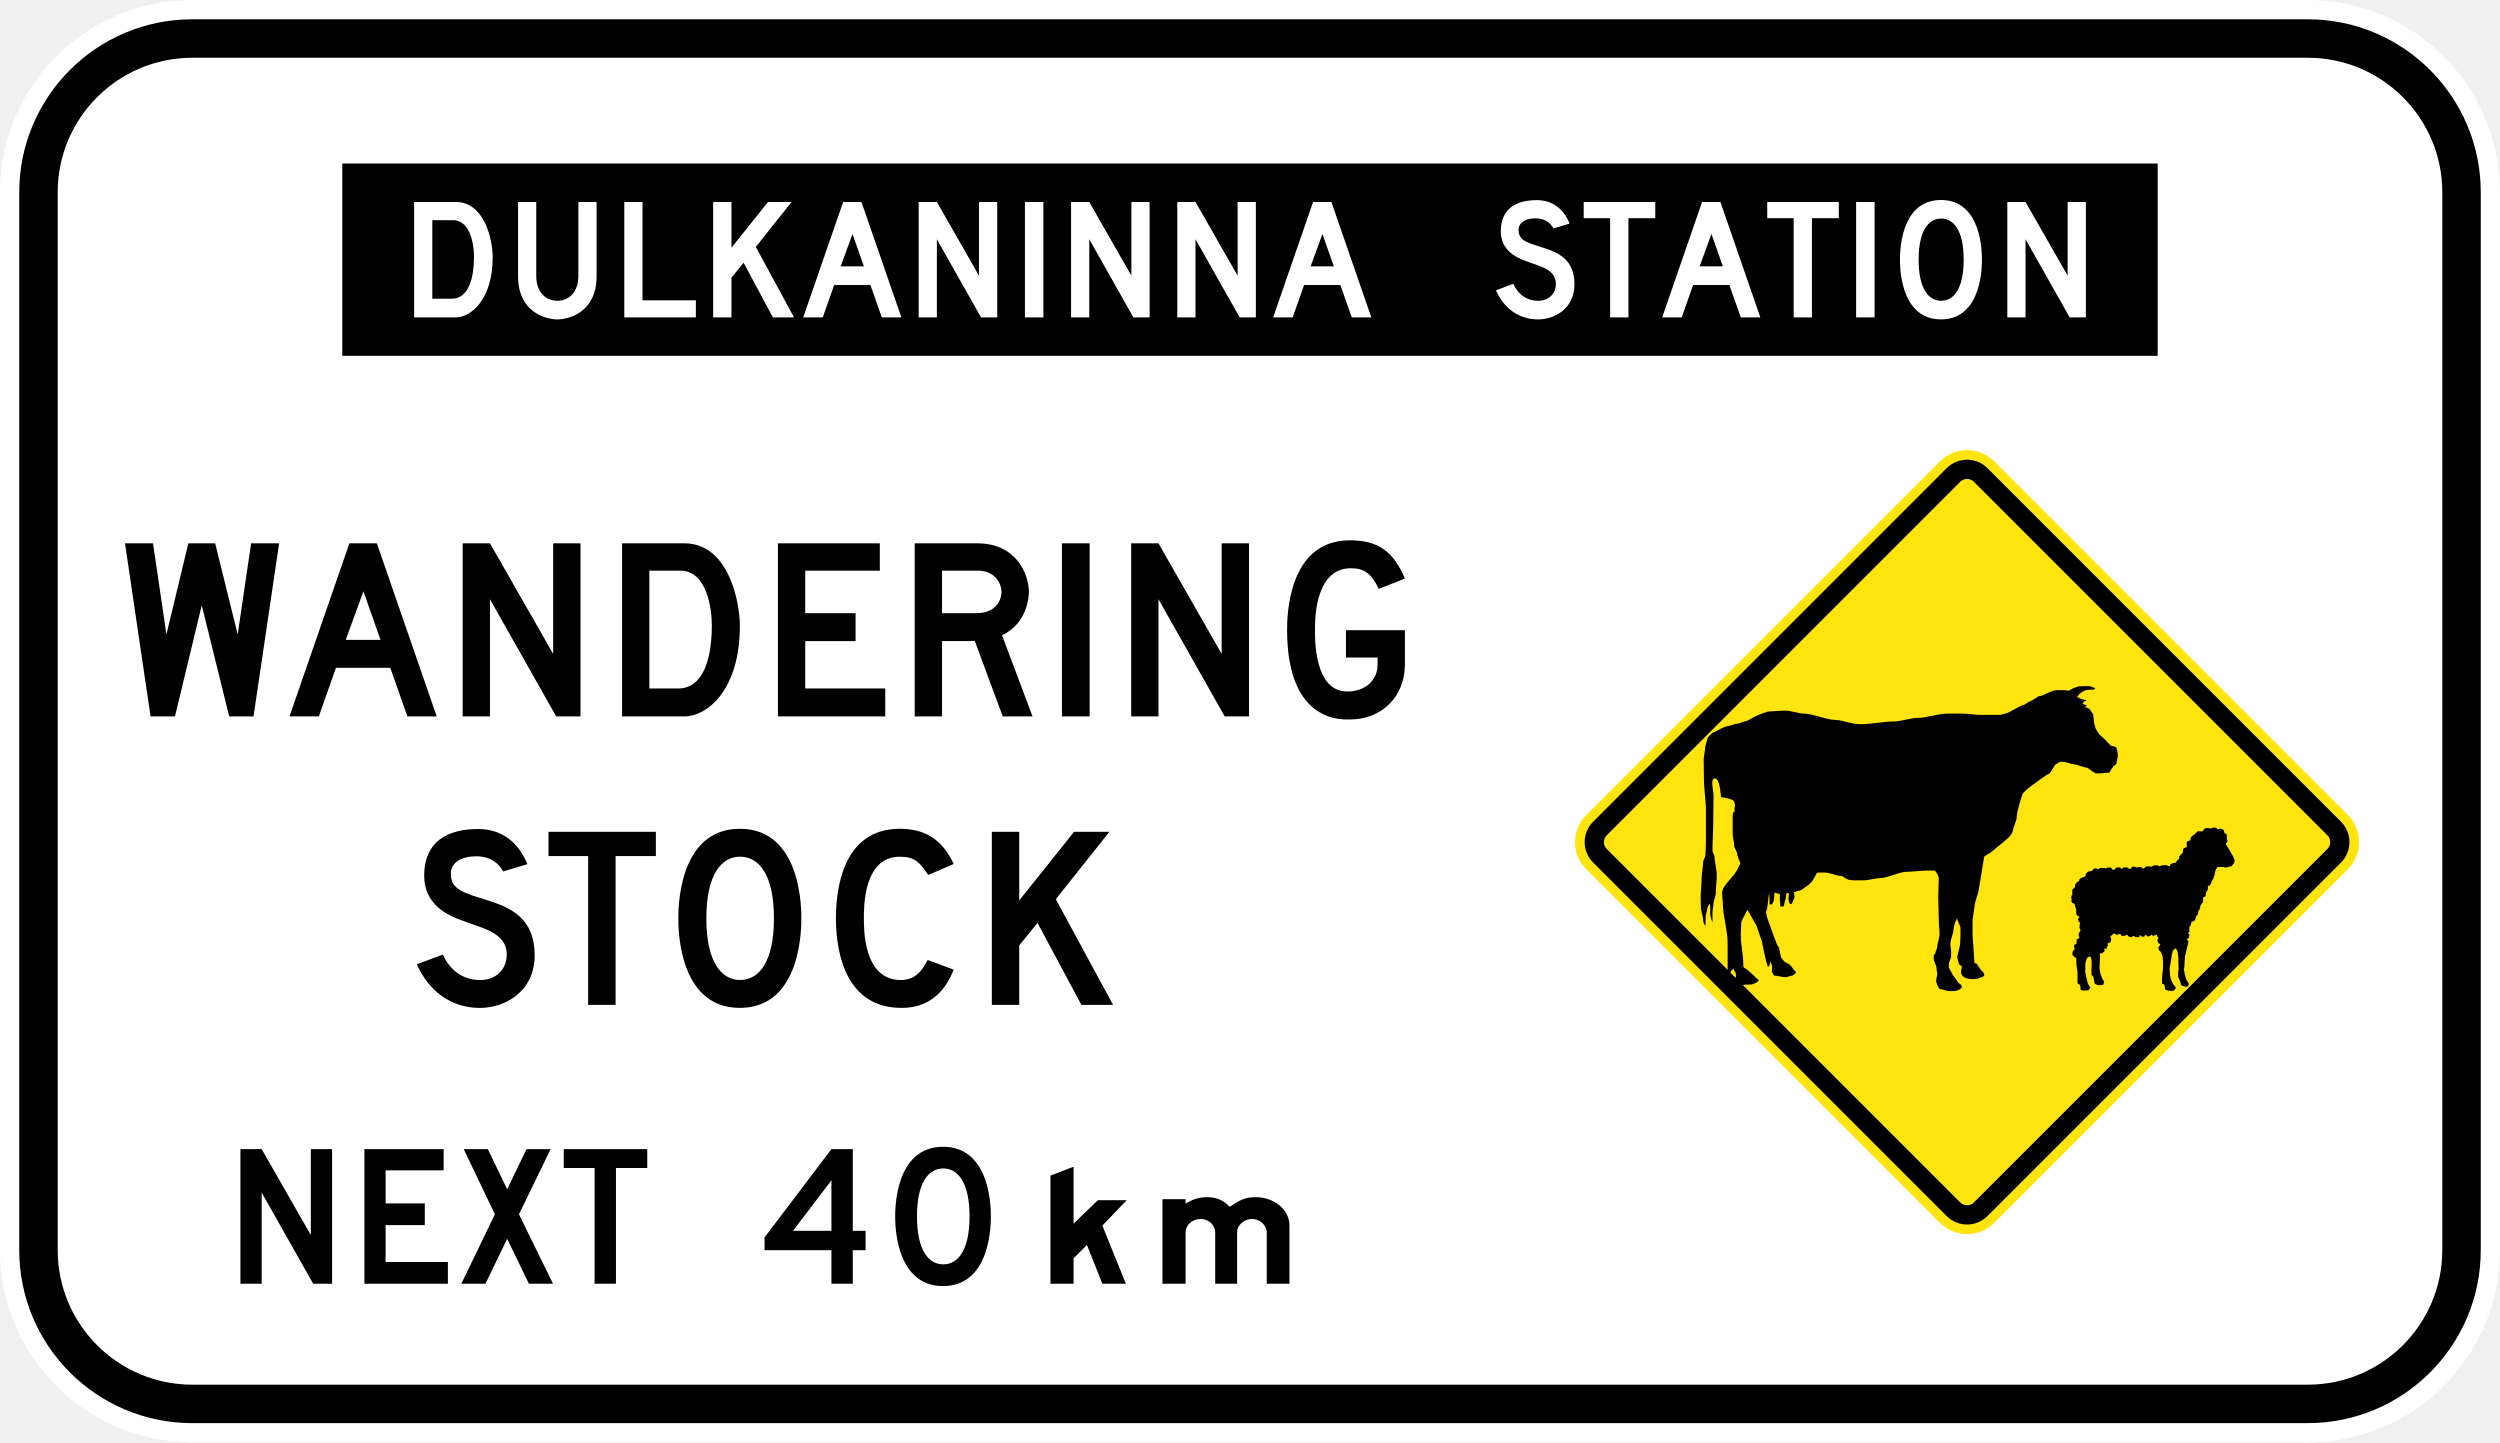
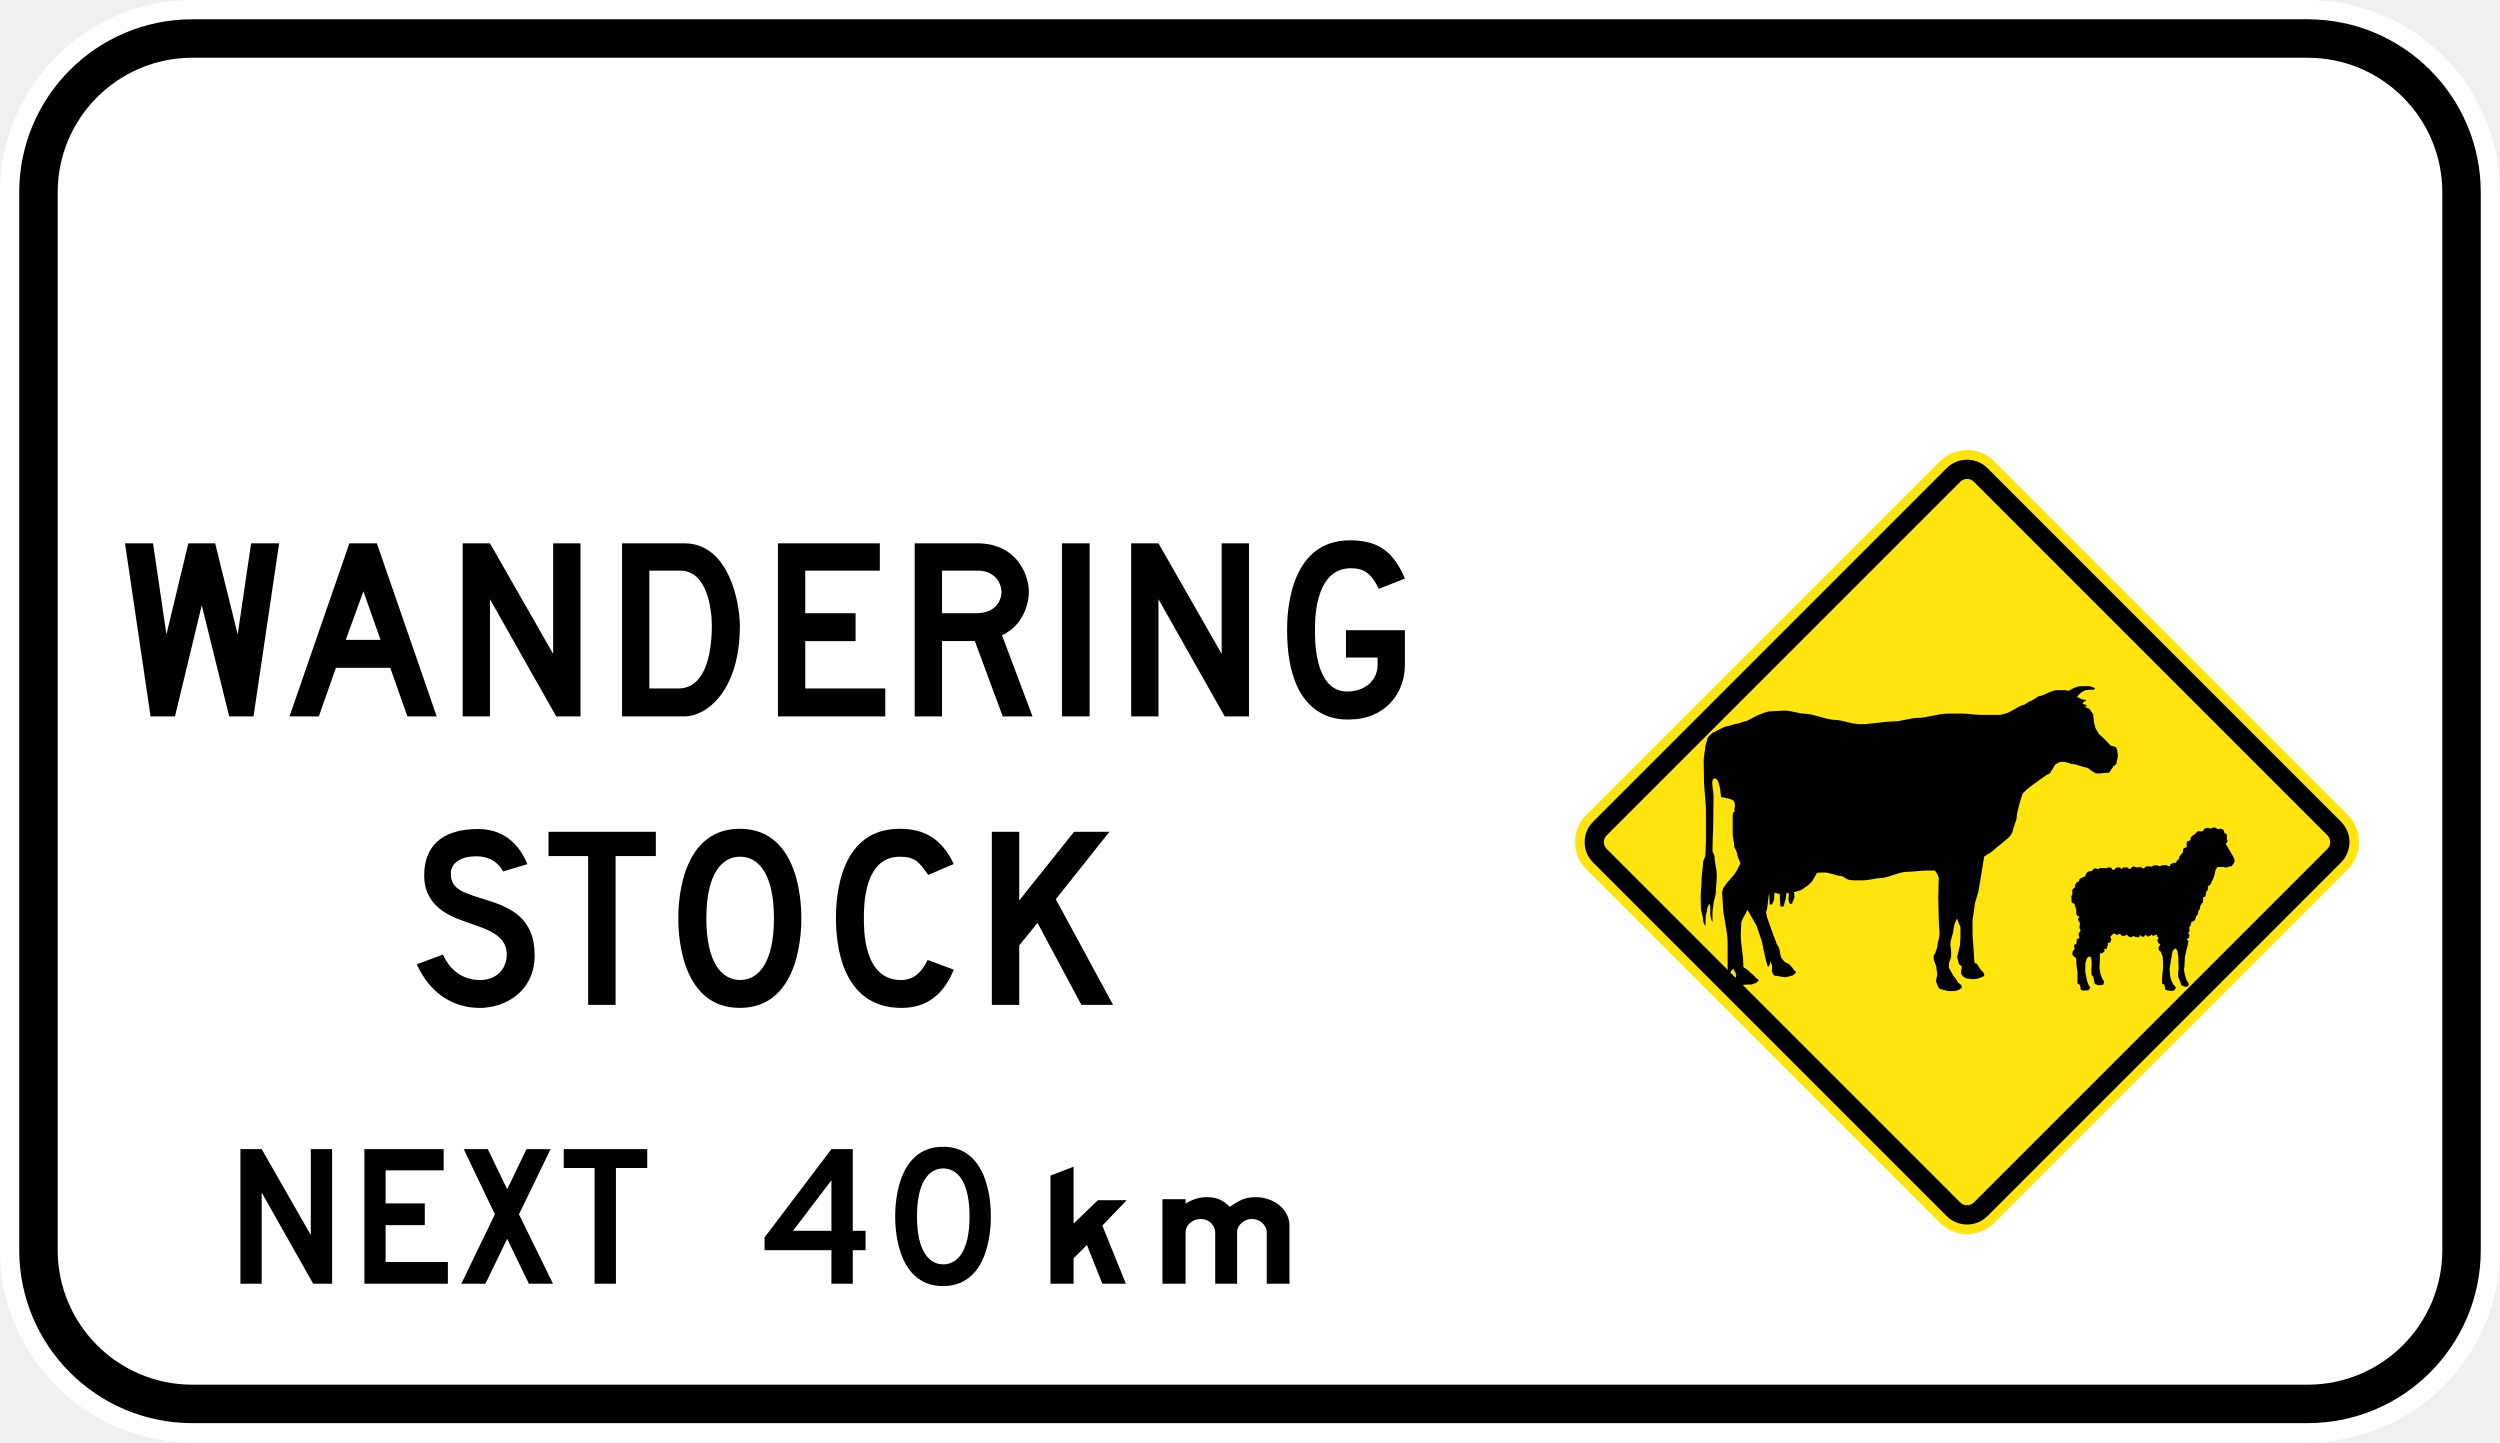
<svg xmlns="http://www.w3.org/2000/svg" version="1.1" width="91.72mm" height="52.92mm" viewBox="0 0 260 150">
  <g transform="scale(0.1)">
    <g id="panel">
      <path id="edge" fill="#fff" d="M200 0h2200a200 200 0 0 1 200 200v1100a200 200 0 0 1 -200 200h-2200a200 200 0 0 1 -200 -200v-1100a200 200 0 0 1 200 -200Z" />
      <path id="border" fill="#000" d="M200 20h2200a180 180 0 0 1 180 180v1100a180 180 0 0 1 -180 180h-2200a180 180 0 0 1 -180 -180v-1100a180 180 0 0 1 180 -180Z" />
      <path id="ground" fill="#fff" d="M200 60h2200a140 140 0 0 1 140 140v1100a140 140 0 0 1 -140 140h-2200a140 140 0 0 1 -140 -140v-1100a140 140 0 0 1 140 -140Z" />
    </g>
    <g id="legend">
-       <rect fill="#000" x="356" y="170" width="1888" height="200" />
-       <path fill="#fff" d="M474.06 330C489.24 330 512.38 312.31 512.38 267.3C512.38 249.88 504.27 210 473.98 210H430.69V330ZM492.96 266.88C492.96 289.47 487.23 310.62 469.77 310.62H449.62V228.94H471.1C489.9 228.94 492.96 256.14 492.96 266.88Z M579.63 332.1C591.36 332.1 620.47 325 620.47 287.06V210H601.51V287.06C601.51 302.64 592.66 312.74 579.61 312.74C566.56 312.74 557.71 302.64 557.71 287.06V210H538.78V287.06C538.78 325.81 568.95 332.1 579.63 332.1Z M649.27 330H723.7V312.31H668.2V210H649.27Z M803.8 330H825.76L786.06 256.74L823.23 210H798.73L760.71 257.58V210H741.7V330H760.71V288.75L773.38 273.17Z M917.1 330H937.42L895.93 210H876.87L835.36 330H855.68L867.55 296.31H905.23ZM886.6 243.27 898.47 276.94H874.33Z M1020.26 330H1037.11V210H1018.15V286.63L974.35 210H955.42V330H974.35V248.75Z M1065.91 330H1085.11V210H1065.91Z M1178.75 330H1195.6V210H1176.64V286.63L1132.84 210H1113.91V330H1132.84V248.75Z M1289.24 330H1306.09V210H1287.13V286.63L1243.33 210H1224.4V330H1243.33V248.75Z M1405.83 330H1426.15L1384.66 210H1365.6L1324.09 330H1344.41L1356.28 296.31H1393.96ZM1375.33 243.27 1387.19 276.94H1363.06Z  M1599.55 332.12C1616.44 332.12 1637.44 321.23 1637.44 295.55C1637.44 269.87 1620.71 262.5 1604.71 257.48C1589.01 252.54 1579.3 250.32 1579.3 239.12C1579.3 231.19 1586.77 227 1596.87 227C1606.96 227 1612.78 232.08 1615.56 237.51L1632.38 232.47C1626.49 217.75 1615.12 208.08 1598.29 208.08C1576.83 208.08 1560.84 216.88 1560.84 240.45C1560.84 260.22 1576.83 267.38 1583.98 270.31C1599.55 276.63 1618.08 279.09 1618.08 295.12C1618.08 305.22 1610.92 312.78 1599.55 312.78C1588.18 312.78 1578.89 306.48 1573.86 295.12L1555.75 301.85C1563.76 319.94 1578.92 332.12 1599.55 332.12Z M1693.56 226.84H1721.47V210H1647.04V226.84H1674.52V330H1693.56Z M1810.4 330H1830.73L1789.24 210H1770.17L1728.67 330H1748.99L1760.86 296.31H1798.54ZM1779.91 243.27 1791.77 276.94H1767.64Z M1884.44 226.84H1912.36V210H1837.93V226.84H1865.41V330H1884.44Z M1930.36 330H1949.56V210H1930.36Z M2018.59 207.92C1975.05 207.92 1975.96 265.69 1975.96 270C1975.96 274.31 1975.05 332.1 2018.59 332.1C2062.14 332.1 2061.22 274.31 2061.22 270C2061.22 265.69 2062.14 207.92 2018.59 207.92ZM1995.37 270C1995.37 239.49 2005.87 227.25 2018.8 227.25C2031.73 227.25 2042.23 239.5 2042.23 270C2042.23 300.5 2031.73 312.75 2018.8 312.75C2005.87 312.75 1995.37 300.5 1995.37 270Z M2152.47 330H2169.31V210H2150.35V286.63L2106.55 210H2087.62V330H2106.55V248.75Z" />
      <path fill="#000" d="M263.67 745 290.29 565H261.15L247.2 659.75L223.78 565H195.88L173.09 659.75L159.14 565H130L156.59 745H181.95L209.83 629.42L238.36 745Z M423.69 745H454.18L391.94 565H363.35L301.09 745H331.58L349.38 694.47H405.89ZM377.95 614.9 395.75 665.42H359.55Z M578.45 745H603.71V565H575.27V679.95L509.57 565H481.18V745H509.57V623.12Z M711.96 745C734.73 745 769.45 718.47 769.45 650.95C769.45 624.83 757.28 565 711.85 565H646.92V745ZM740.31 650.32C740.31 684.21 731.72 715.93 705.53 715.93H675.31V593.42H707.53C735.72 593.42 740.31 634.21 740.31 650.32Z M809.05 745H920.69V715.95H837.44V666.68H889.8V637.63H837.44V593.42H915.02V565H809.05Z M1013.82 666.65 1042.87 745H1073.83L1042.11 660.62C1067.57 648.57 1070.05 622.24 1070.05 615.56C1070.05 598.01 1057.67 565 1016.41 565H951.29V745H979.69V666.65ZM979.69 637.63V593.42H1016.81C1035.71 593.42 1041.59 607.68 1041.59 615.53C1041.59 621.34 1038.03 637.63 1015.44 637.63Z M1104.43 745H1133.23V565H1104.43Z M1273.7 745H1298.96V565H1270.52V679.95L1204.82 565H1176.43V745H1204.82V623.12Z M1338.57 655C1338.57 753.53 1397.7 748.15 1404.22 748.15C1437.09 748.15 1461.08 724.14 1461.08 691.32V655.32H1399.83V683.75H1432.68V691.32C1432.68 707.74 1419.41 719.1 1401.09 719.1C1366.08 719.1 1367.61 662.09 1367.61 655.32C1367.61 651.11 1365.34 590.9 1404.89 590.9C1418.8 590.9 1426.36 596.57 1433.94 612.36L1461.1 601.65C1448.9 572.81 1432.66 561.87 1403.82 561.87C1339.33 561.87 1338.57 641.21 1338.57 655Z" />
      <path fill="#000" d="M499.2 1048.17C524.54 1048.17 556.04 1031.84 556.04 993.32C556.04 954.8 530.95 943.75 506.94 936.21C483.38 928.81 468.83 925.48 468.83 908.67C468.83 896.79 480.03 890.49 495.17 890.49C510.32 890.49 519.05 898.12 523.21 906.26L548.45 898.71C539.61 876.63 522.56 862.12 497.31 862.12C465.11 862.12 441.13 875.33 441.13 910.67C441.13 940.33 465.11 951.06 475.85 955.47C499.2 964.95 526.99 968.63 526.99 992.69C526.99 1007.83 516.26 1019.17 499.2 1019.17C482.15 1019.17 468.22 1009.72 460.66 992.69L433.5 1002.77C445.52 1029.9 468.26 1048.17 499.2 1048.17Z M640.21 890.27H682.08V865H570.44V890.27H611.66V1045H640.21Z M769.43 861.87C704.11 861.87 705.48 948.54 705.48 955C705.48 961.46 704.11 1048.15 769.43 1048.15C834.74 1048.15 833.37 961.46 833.37 955C833.37 948.54 834.74 861.87 769.43 861.87ZM734.6 955C734.6 909.24 750.35 890.88 769.74 890.88C789.14 890.88 804.89 909.26 804.89 955C804.89 1000.74 789.14 1019.12 769.74 1019.12C750.35 1019.12 734.6 1000.74 734.6 955Z M937.57 1048.15C964.77 1048.15 981.78 1033.43 991.91 1008.39L964.75 998.29C958.61 1010.85 950.71 1019.15 936.96 1019.15C897.74 1019.15 898.44 965.87 898.44 954.71C898.44 943.41 898.04 890.92 935.7 890.92C951.59 890.92 956.18 896.63 965.38 909.87L991.91 898.5C979.55 872.49 961.78 861.87 935.68 861.87C874.46 861.87 869.37 929.37 869.37 954.68C869.37 976.6 872.79 1048.15 937.57 1048.15Z M1124.66 1045H1157.6L1098.04 935.11L1153.79 865H1117.05L1060.01 936.37V865H1031.51V1045H1060.01V983.12L1079.03 959.75Z" />
      <path fill="#000" d="M325.72 1335H345.37V1195H323.25V1284.41L272.15 1195H250.06V1335H272.15V1240.2Z M378.97 1335H465.8V1312.41H401.05V1274.08H441.78V1251.49H401.05V1217.1H461.39V1195H378.97Z M550.05 1335H575.11L539.74 1262.8L572.66 1195H547.6L527.46 1236.76L507.31 1195H482.25L514.68 1262.8L479.8 1335H504.86L527.46 1288.33Z M640.58 1214.65H673.14V1195H586.31V1214.65H618.37V1335H640.58Z M886.9 1300.12H900.21V1279.98H886.9V1195H864.69L795.14 1286.88V1300.12H864.69V1335H886.9ZM864.69 1227.41V1279.98H824.74Z M980.75 1192.57C929.95 1192.57 931.01 1259.98 931.01 1265C931.01 1270.02 929.95 1337.45 980.75 1337.45C1031.55 1337.45 1030.48 1270.02 1030.48 1265C1030.48 1259.98 1031.55 1192.57 980.75 1192.57ZM953.66 1265C953.66 1229.4 965.91 1215.12 980.99 1215.12C996.08 1215.12 1008.33 1229.42 1008.33 1265C1008.33 1300.58 996.08 1314.88 980.99 1314.88C965.91 1314.88 953.66 1300.58 953.66 1265Z M1146.46 1274.58 1171.75 1248.15H1141.81L1116.52 1272.48V1213.32L1092.49 1222.55V1335H1116.52V1308.57L1130.42 1294.72L1146.46 1335H1170.91Z M1317.41 1335H1341.04V1274.37C1341.04 1257.56 1324.58 1245 1306.01 1245C1295.87 1245 1290.4 1247.09 1279 1255.07C1272.67 1248.33 1265.06 1245 1255.78 1245C1247.39 1245 1241.45 1246.66 1233.01 1251.7V1247.09H1208.95V1335H1233.01V1281.51C1233.01 1273.98 1240.16 1267.66 1248.62 1267.66C1257.08 1267.66 1263.82 1273.96 1263.82 1281.91V1335H1286.6V1281.09C1286.6 1274.37 1293.8 1267.66 1301.78 1267.66C1310.23 1267.66 1317.41 1273.85 1317.41 1281.91Z" />
      <path fill="#ffe40d" d="M2017.46 479.75A40 40 0 0 1 2074.02 479.75L2441.72 847.46A40 40 0 0 1 2441.72 904.02L2074.02 1271.72A40 40 0 0 1 2017.46 1271.72L1649.75 904.02A40 40 0 0 1 1649.75 847.46L2017.46 479.75Z" />
      <path fill="#000" d="M2024.53 486.82A30 30 0 0 1 2066.95 486.82L2434.65 854.53A30 30 0 0 1 2434.65 896.95L2066.95 1264.65A30 30 0 0 1 2024.53 1264.65L1656.82 896.95A30 30 0 0 1 1656.82 854.53L2024.53 486.82Z" />
      <path fill="#ffe40d" d="M2038.67 500.97A10 10 0 0 1 2052.81 500.97L2420.5 868.67A10 10 0 0 1 2420.5 882.81L2052.81 1250.5A10 10 0 0 1 2038.67 1250.5L1670.97 882.81A10 10 0 0 1 1670.97 868.67L2038.67 500.97Z" />
      <g transform="translate(1768.67 713.5) scale(0.99)">
        <path fill="#000" d="M269.223 244.05L272.932 253.322L272.932 263.397L272.406 272.399L269.486 284.591L271.34 292.009L274.523 294.659L273.465 299.959C273.465 302.084 274.523 304.201 276.115 305.26C277.699 306.581 279.824 307.384 281.941 307.384C284.591 307.91 286.716 307.91 288.833 307.647C290.95 307.647 293.075 306.581 294.929 305.792C295.725 305.792 297.316 304.997 297.842 303.938C298.105 302.872 297.842 302.084 297.316 301.288C296.513 299.959 295.455 299.434 294.659 298.368C293.075 296.783 291.746 293.6 289.891 291.483C289.358 291.483 288.3 290.424 287.774 291.483L287.241 285.65L286.716 276.115L285.657 261.805L285.657 245.641L288.3 227.623L291.746 215.964L294.396 200.326L297.842 179.124C299.959 177.54 302.346 175.948 302.609 175.948C304.201 175.948 312.684 167.735 313.21 167.735C313.473 167.735 322.482 160.318 324.869 157.667C324.869 157.667 327.782 153.426 327.782 152.893C327.782 149.454 332.024 140.97 332.024 138.057C332.024 131.428 337.324 115.797 337.857 114.206C338.916 109.701 355.606 99.101 363.03 93.537L366.739 91.683C368.061 89.829 372.032 83.207 372.302 82.674C372.302 82.674 376.544 79.491 378.924 79.491C385.816 79.491 387.933 81.878 390.583 81.878C394.825 81.878 402.243 85.587 405.689 85.587C406.747 85.587 411.785 90.354 413.902 90.887L414.961 91.683C415.494 91.683 416.29 91.683 416.552 91.683C417.085 91.683 418.144 91.683 418.677 91.683C422.115 91.683 426.094 90.887 429.27 90.887C429.27 90.887 431.132 88.237 431.132 87.974C431.132 87.441 432.453 85.85 432.986 85.587C432.986 85.587 432.986 84.265 433.249 84.265L434.841 83.47L436.958 81.352C436.958 81.352 436.958 79.761 436.958 79.491C436.958 78.965 437.754 77.374 437.754 76.578C437.754 75.782 438.279 74.198 438.279 72.869C438.279 71.277 437.754 69.686 437.754 68.627C437.754 67.306 436.958 64.918 436.425 64.393C435.366 63.334 431.658 62.801 431.658 62.801C430.336 62.801 425.036 55.909 423.97 55.384L418.144 50.083C418.144 49.025 414.172 44.783 414.172 41.6C414.172 41.6 413.106 38.424 413.106 37.095C413.106 34.708 412.318 31.795 412.318 29.415C412.318 29.152 410.193 27.028 410.193 26.495C410.193 26.495 408.872 24.64 408.872 24.377C408.872 24.114 407.28 23.319 407.28 23.319C406.485 23.319 405.163 22.523 404.097 21.99C404.097 21.99 402.243 22.253 402.776 21.99C403.039 21.464 405.163 21.464 405.689 20.931C405.959 20.669 404.893 19.873 404.893 19.873C404.36 19.61 401.184 18.814 401.184 18.018L402.776 16.164C403.039 15.901 404.893 15.901 404.893 14.835C404.893 14.31 402.776 14.31 402.776 14.31C400.659 14.31 397.475 12.192 395.358 11.397L398.001 8.213L401.184 5.826L404.63 4.242L409.398 3.709L412.844 3.709L414.172 2.913L414.172 2.117L412.581 1.321L408.602 0L402.776 0L396.942 0.263L391.642 2.117L386.875 4.768C385.283 5.038 383.962 4.242 383.166 4.242C380.253 4.242 376.011 4.242 373.894 4.242C368.061 4.242 360.11 10.601 355.08 10.601C354.547 10.601 347.925 15.631 346.596 15.631C345.801 15.631 339.975 19.61 339.975 19.61C335.2 19.873 324.336 28.619 319.569 28.882C319.569 28.882 315.597 30.211 314.006 30.211C307.114 30.211 300.229 30.211 294.133 30.211C288.3 30.211 281.415 28.882 275.049 28.882C270.544 28.882 263.923 28.882 259.418 28.882C249.35 28.882 237.158 33.386 227.886 33.386C220.994 33.386 209.868 37.095 202.976 37.095C192.375 37.095 179.394 40.008 167.472 40.008C158.989 40.008 148.125 35.511 141.766 35.511C131.961 35.511 118.448 28.882 108.117 28.882C103.605 28.882 94.866 25.706 87.974 25.706C84.265 25.706 77.111 26.495 73.665 26.495C69.16 26.495 63.064 29.415 59.092 31.006C55.114 32.591 49.287 37.095 45.841 37.095C45.316 37.095 40.016 39.483 38.424 39.483C35.774 39.483 29.415 42.133 28.356 42.133C24.114 42.133 14.31 49.025 12.455 49.025C12.455 49.025 7.155 53.792 7.155 54.851C7.155 56.705 4.768 62.005 4.768 64.656C4.768 68.102 3.183 73.402 3.183 77.374C3.183 83.47 3.446 91.15 3.446 96.983C3.446 108.11 5.563 120.039 5.563 131.166C5.563 140.97 5.563 152.367 5.563 162.435C5.563 167.735 5.038 172.765 5.038 177.54C5.038 179.124 2.65 183.366 2.65 184.425C2.65 189.462 1.059 196.88 1.059 201.654C1.059 208.013 0 215.694 0 221.79C0 225.499 0.263 229.208 0.263 232.391C0.263 236.632 2.65 241.933 2.65 246.167C2.65 247.226 3.446 250.146 5.038 252C5.038 247.226 5.3 244.846 5.3 241.933C5.3 239.808 6.622 237.158 6.622 235.567C6.622 233.449 7.951 230.266 9.542 228.682C10.331 230.799 10.068 235.567 10.068 237.691C10.068 240.341 10.331 243.517 12.455 248.292C12.455 244.583 12.455 240.867 12.455 238.224C12.455 234.508 13.514 230.799 13.514 228.682C13.514 225.499 15.901 220.731 15.901 217.023C15.901 211.189 16.96 205.093 16.96 198.734C16.96 191.85 14.572 184.958 14.572 178.599C14.572 177.54 12.455 174.89 12.455 172.765C12.455 162.435 13.251 152.367 13.251 142.029C13.251 133.283 13.514 124.274 13.514 115.265C13.514 109.701 9.805 96.983 14.843 96.983C20.406 96.983 20.931 114.469 21.464 116.593C21.464 116.593 34.182 118.185 35.241 121.361C37.365 126.924 34.715 125.865 35.774 132.224C33.124 130.64 33.649 139.912 33.649 142.029C33.649 146.271 33.649 151.308 33.649 155.017C33.649 159.252 35.241 164.026 35.241 167.735C35.241 169.589 38.424 174.357 38.424 176.481C38.424 178.599 40.541 182.84 41.6 185.491C42.133 186.549 39.483 189.995 39.483 190.791C39.483 191.85 35.241 197.938 35.241 197.938C33.649 200.063 27.298 206.685 25.173 210.131C25.173 210.131 23.319 212.781 23.319 213.576C23.319 214.372 22.523 215.694 22.523 216.49C22.523 220.731 23.319 226.032 23.319 228.682C23.319 241.4 28.356 256.235 28.356 269.756C28.356 273.728 28.356 280.882 28.356 286.183C28.356 290.424 28.356 294.659 28.356 298.901C28.356 299.959 29.415 300.492 29.415 301.551C29.415 302.084 29.941 302.872 29.941 302.872C30.473 302.084 32.065 299.959 32.065 298.901L33.124 298.368L33.649 297.309L34.715 297.309L35.241 298.368C35.241 298.901 35.774 299.434 35.774 299.959C35.774 299.959 36.832 300.492 36.832 301.288C36.832 301.288 36.832 302.346 36.832 302.609C36.832 302.872 37.365 303.668 37.365 304.201C37.365 304.201 37.365 304.997 36.832 305.522C36.3 306.581 36.832 307.384 36.832 307.91C37.891 309.238 38.424 311.093 39.483 312.151C41.074 312.677 42.133 313.21 43.724 314.006C46.637 313.473 50.083 313.473 53.529 313.473C54.851 312.947 56.705 312.151 58.034 311.881C58.83 311.093 60.151 310.297 60.947 309.238C60.947 308.968 60.947 308.705 60.947 308.705C59.618 307.647 59.092 306.851 58.034 306.581C56.705 304.464 54.325 302.609 52.734 301.288C51.938 300.492 47.433 296.25 46.104 296.25L44.783 294.659C44.783 294.133 44.783 292.009 44.783 292.009C44.783 281.941 42.133 271.873 42.133 261.273C42.133 257.826 42.658 252 42.658 248.817C42.658 245.904 47.17 239.808 48.229 236.632C48.229 236.632 48.755 236.099 49.287 235.041L58.83 252L64.393 268.427L66.247 277.699L68.627 288.3L70.752 295.192L72.343 293.067L73.402 289.366L74.993 293.6L74.993 298.368C73.665 298.901 76.052 301.288 76.052 302.609C76.052 302.609 77.374 304.201 77.907 304.201C81.615 304.201 85.324 305.792 89.033 305.792C91.157 305.792 94.333 304.201 95.925 304.201C96.983 304.201 100.166 301.551 100.166 300.492C100.166 299.959 98.042 298.368 98.042 298.368C97.516 297.309 93.8 292.009 91.683 291.483C91.683 291.483 89.566 290.424 88.507 289.891L84.791 285.65L83.732 281.941L82.411 275.049L80.024 271.077L76.052 260.477L69.956 243.517L68.627 237.691L69.956 232.924L72.073 215.431C71.548 218.607 72.343 220.198 72.343 221.79C72.343 224.177 72.343 227.09 72.343 229.208C72.343 229.208 74.723 229.741 74.993 229.208C75.256 228.682 77.111 225.499 77.111 224.177C77.111 222.323 77.374 217.023 77.907 217.023C77.907 217.023 83.207 218.344 83.207 218.607C83.207 219.14 83.207 222.586 83.207 224.177C83.207 226.557 83.732 230.266 83.732 231.332C83.732 231.332 86.916 231.858 86.916 231.332C87.441 230.799 87.974 228.682 87.974 228.682C87.974 226.557 89.566 223.907 89.566 222.323C89.566 220.994 90.099 218.607 90.099 217.811C90.099 217.285 92.742 217.285 92.742 217.811C92.742 218.877 92.216 221.527 92.216 223.382C92.216 225.236 93.275 228.149 93.8 228.682L95.925 228.682C95.925 227.623 98.575 223.382 98.575 221.264C98.575 220.198 98.042 217.023 98.042 216.49C98.042 216.49 103.875 214.635 104.401 214.635C105.73 214.635 111.03 210.394 111.03 210.394C112.089 210.394 117.126 205.093 117.126 205.093C117.126 204.83 121.098 198.734 122.156 196.084C123.748 195.821 128.515 195.821 130.107 195.821C135.67 195.821 142.825 199.53 148.125 199.53C149.184 199.53 153.959 203.509 156.076 203.509C156.601 203.509 158.989 204.035 160.318 204.035C161.902 204.035 164.289 204.035 165.881 204.035C167.202 204.035 169.589 204.035 170.385 204.035C176.481 204.035 184.162 201.654 188.666 201.654C196.617 201.654 208.276 195.025 217.285 195.025C223.119 195.025 231.595 193.704 238.749 193.704C240.604 193.704 245.641 193.704 245.641 193.704C246.7 193.704 250.146 199.53 250.146 201.654C250.146 208.013 249.613 214.898 249.613 221.79C249.613 229.208 250.146 237.691 250.146 244.846C250.146 250.146 250.942 255.709 250.942 260.477C250.942 264.718 248.555 270.281 248.555 273.99C248.555 275.319 246.437 279.554 246.437 280.882C246.437 280.882 244.846 282.474 244.846 282.999C244.846 283.532 244.846 285.65 244.846 286.183C244.846 289.366 247.759 293.067 247.759 296.25C247.759 298.368 248.555 300.492 248.555 302.609C248.555 304.201 247.759 305.792 247.759 307.384C247.759 307.91 247.233 308.968 247.233 310.027C247.759 312.151 249.35 315.064 250.146 317.182C250.146 317.182 252 318.51 252.263 318.51C254.651 318.51 258.359 320.365 261.01 320.365C262.331 320.365 264.718 320.365 266.31 320.365C268.164 320.365 270.544 319.306 271.873 318.773C271.873 318.773 273.99 317.182 274.523 316.656L273.99 314.802C273.99 313.473 270.814 311.881 270.814 311.881C270.281 310.823 267.631 307.384 267.106 306.318C267.106 306.318 265.514 304.201 264.718 303.405C264.718 301.551 261.805 298.901 261.805 297.309C261.805 297.309 260.747 296.25 260.747 295.192C260.747 294.659 260.747 293.067 260.747 292.009C260.747 289.891 263.127 286.183 263.127 283.532C263.127 282.474 263.127 280.087 263.127 278.765C263.127 276.115 262.331 273.465 262.331 271.077C262.331 266.31 265.514 259.155 265.514 257.301C265.514 253.592 266.836 248.817 269.223 244.05M501.876 292.009L502.146 297.046L501.613 301.288L501.613 305.522L503.731 310.297L504.797 314.006L506.118 314.802L509.564 315.86L512.214 315.327L512.477 314.802L512.214 314.006L513.01 312.947L510.36 308.705L508.768 303.405L507.71 298.105L508.235 293.863L508.768 284.065L511.944 270.552L512.477 267.894L510.36 265.777L512.74 264.718L513.536 261.01L511.944 259.681L513.536 257.826L513.273 253.322C514.864 252 515.39 249.613 515.39 248.022C515.39 247.496 518.04 246.963 518.04 246.963C518.04 246.963 519.632 245.371 519.632 245.108C519.632 244.583 520.428 242.458 520.428 241.933L522.282 239.808C522.282 239.012 523.078 236.099 523.078 235.837C523.078 235.304 524.399 234.245 524.399 234.245C524.399 234.245 524.932 231.858 524.932 230.799L525.991 229.208C525.991 228.682 527.845 227.09 527.845 226.032C527.845 225.236 527.845 223.119 527.845 222.053C527.845 221.79 530.233 220.994 530.233 220.994C530.233 220.731 530.758 219.14 530.758 218.081C530.758 217.548 531.291 216.752 531.291 215.694C531.291 215.694 532.883 214.109 532.883 213.576C532.883 212.781 532.883 210.664 532.883 210.131C532.883 209.868 534.737 209.598 535 209.072L536.329 206.955C536.329 205.093 538.979 202.713 538.979 200.588C538.979 200.588 540.037 198.471 540.037 197.413C540.037 196.88 540.57 194.762 540.57 194.762C540.57 193.441 541.629 192.112 542.951 189.995L549.047 189.995L551.164 190.521L552.755 190.521L554.873 189.725L555.939 189.462L556.201 189.462L557.26 189.199L557.793 189.199L558.589 188.141L560.443 185.491L560.969 183.629L560.969 182.84L559.377 178.862L551.697 165.881C552.222 164.552 553.551 164.026 553.551 162.968C553.551 162.435 552.755 161.376 552.755 160.843C552.755 159.252 552.755 157.93 552.755 156.871L552.222 155.017L550.368 154.747C550.368 154.747 549.842 152.893 549.842 152.367C549.842 151.834 548.514 150.513 548.514 150.513C547.988 150.513 546.659 149.717 545.863 149.717C545.075 149.717 544.009 150.513 544.009 150.513C542.951 150.513 541.359 148.651 540.57 148.651C540.037 148.651 538.979 148.651 537.65 148.651C537.387 148.651 536.854 149.717 536.329 149.717C535.263 149.717 533.408 148.921 531.824 148.921C531.291 148.921 530.233 149.717 529.174 149.717C529.174 149.717 527.845 152.097 527.319 152.367C526.261 152.893 523.874 152.367 522.545 152.367C521.756 152.367 519.099 155.543 519.099 155.543L516.456 157.397C516.456 157.397 514.864 158.989 514.864 159.252C514.864 159.785 514.602 161.902 514.602 161.902C514.069 161.902 511.944 162.968 511.156 163.23C511.156 163.23 510.36 165.085 510.36 165.881C510.36 166.669 510.886 168.268 510.886 168.268C510.886 169.327 508.235 170.122 507.71 170.122C507.71 170.122 506.651 171.444 506.651 172.503C506.651 172.765 506.651 174.627 506.651 174.89C506.651 174.89 504.527 176.744 504.527 177.007C504.264 177.54 502.672 178.862 502.672 179.394C502.672 179.394 502.672 180.986 502.672 181.782L501.088 182.307C501.088 182.307 499.496 185.491 498.963 185.491C498.963 185.491 496.313 186.016 496.05 186.016C495.517 186.016 493.933 186.812 493.663 187.075C493.4 187.075 493.13 189.199 492.604 189.199C491.276 189.199 489.158 187.871 488.1 187.871C487.041 187.871 485.712 188.403 484.128 188.403C483.858 188.403 482.799 189.199 482.537 189.199C480.945 189.199 479.887 188.141 479.354 188.141C477.769 188.141 476.44 188.403 475.915 188.403C475.382 188.403 474.316 189.725 473.79 189.725C472.469 189.725 471.14 189.199 470.081 189.199C469.286 189.199 467.694 189.725 467.431 189.725C466.898 189.725 466.636 191.579 465.044 191.579C463.723 191.579 463.19 189.995 462.131 189.995C460.81 189.995 459.218 190.521 458.159 190.521C457.626 190.521 456.568 189.725 455.772 189.725C455.509 189.725 454.443 189.725 453.918 189.725C452.326 189.725 452.326 192.112 451.005 192.112C449.946 192.112 448.617 190.521 448.084 190.521C446.5 190.521 444.908 190.521 443.85 190.521C443.587 190.521 442.784 192.112 442.258 192.112C441.725 192.112 441.2 190.521 440.404 190.521C439.608 190.521 438.549 190.521 437.754 190.521C437.491 190.521 436.162 191.054 436.162 191.054C436.162 191.054 434.571 193.171 433.512 193.171C432.453 193.171 431.658 190.521 430.336 190.521C430.336 190.521 429.007 190.521 428.212 190.521C427.153 190.521 426.094 191.579 425.561 191.579C425.299 191.579 424.503 191.054 424.503 191.054C423.444 191.054 422.648 191.054 421.59 191.054C421.057 191.054 419.998 191.054 419.473 191.054C418.94 191.054 418.407 192.375 417.611 192.375C417.085 192.375 416.027 191.579 416.027 191.579C415.494 191.579 413.902 191.579 413.639 191.579C413.106 191.579 411.252 194.23 410.456 194.23C410.456 194.23 407.813 194.762 407.28 194.762C407.017 194.762 404.893 196.88 404.893 196.88C404.893 196.88 404.097 199.267 404.097 199.8L399.593 201.654L398.001 202.713L397.475 204.83L395.088 206.159L393.504 208.539L393.234 211.189L390.583 213.576L390.321 215.964L390.583 218.081L389.525 220.731L389.262 222.849L389.788 223.382L389.525 225.769L390.058 227.623L392.708 228.682C393.504 232.653 394.562 233.712 394.562 235.041C394.562 235.837 394.562 237.954 394.562 238.749C394.562 239.545 395.884 241.4 395.884 241.4C395.884 241.4 398.001 241.933 398.001 242.458C398.001 242.991 396.417 244.583 396.417 244.583C396.417 245.904 397.213 246.963 397.213 247.496C397.213 248.022 398.534 248.022 398.534 248.817C398.534 250.146 398.001 251.467 398.001 252C398.001 252.526 398.001 253.322 398.001 253.855C398.001 254.651 399.067 255.709 399.067 256.505C399.067 257.826 397.213 259.155 397.213 259.681C397.213 260.214 397.213 261.273 397.213 262.331C397.213 262.864 398.001 264.185 398.001 264.185C398.001 264.981 395.088 265.777 395.088 266.04C395.088 267.106 394.825 269.486 394.825 270.552C394.825 270.814 392.971 271.61 392.708 271.61C392.708 271.61 392.175 272.932 392.175 273.195C392.175 274.261 392.971 275.319 392.971 275.845C392.971 276.911 391.642 277.436 391.642 277.436C391.642 277.699 390.583 278.765 390.583 280.087C390.583 280.612 390.583 281.941 390.583 282.474C390.583 282.737 394.3 285.913 394.562 285.65L394.562 288.833L394.825 293.337L395.884 300.492L395.884 304.201L395.884 312.414L397.213 312.947L398.534 314.269L399.067 316.393L399.067 318.248L399.593 319.306L402.243 319.832L406.747 319.569L408.339 319.036L408.076 318.248L409.398 316.919L406.747 312.414L405.426 307.114L404.097 300.492L404.097 291.483L405.689 285.913C412.581 278.765 410.456 294.659 410.456 299.434L410.726 303.405L412.581 305.522L413.106 308.443L413.902 312.414L416.027 313.743L418.94 314.269L422.648 313.743L423.444 312.947L423.174 311.881L423.707 311.356L423.97 310.56L421.853 307.114L419.998 302.346L418.94 296.25L419.473 286.708L419.473 280.612L421.853 280.612L424.503 278.232L423.707 275.582L426.094 276.378L427.686 272.399L427.686 270.019L430.336 269.223L431.395 266.04L430.336 263.127L433.512 260.214C434.045 259.155 435.366 260.214 435.366 260.214C435.366 260.214 436.162 261.273 436.695 261.273C437.491 261.273 438.279 261.01 438.549 261.01C438.812 261.01 439.608 260.214 440.404 260.214C441.2 260.214 441.725 262.331 442.784 262.331C443.054 262.331 444.908 262.331 445.441 262.331C445.967 262.331 446.763 261.273 448.084 261.273C448.355 261.273 448.88 262.331 448.88 262.331C449.413 262.594 450.472 263.66 450.735 263.66C451.005 263.66 452.326 263.66 452.326 263.66C453.385 263.66 454.443 262.331 454.976 262.331C455.509 262.331 456.305 263.66 456.568 263.66C457.093 263.66 458.159 263.66 458.685 263.66C459.218 263.66 460.277 263.66 460.81 263.66C461.072 263.66 461.072 261.535 461.598 261.535C462.131 261.535 463.19 263.127 463.723 263.127C463.723 263.127 465.314 263.397 465.84 263.127C466.373 263.127 466.636 261.273 467.431 261.273C467.957 261.273 469.023 263.127 469.819 263.127C470.081 263.127 471.403 262.331 472.469 262.331C472.469 262.331 472.732 261.01 473.79 261.01C474.316 261.01 474.316 262.331 475.382 262.331C476.44 262.331 477.769 261.01 479.354 261.01L479.354 262.331C479.354 263.127 480.945 263.66 480.945 264.718C480.945 265.251 479.887 266.04 479.887 267.369C479.887 268.427 480.945 269.486 480.945 270.019C480.945 270.019 482.799 270.814 482.799 271.61C482.799 272.399 480.945 273.465 480.945 275.049C480.945 275.582 481.478 277.436 481.478 277.436C481.478 277.436 482.799 278.765 483.595 279.291L485.45 284.591L485.712 290.687L485.712 296.513L484.917 303.405L484.654 309.238L484.654 312.414L485.712 312.947L487.041 313.473L487.574 315.597L488.1 318.773L489.954 319.569L494.729 320.365L497.372 319.569L498.43 319.036L497.905 318.248L498.963 317.715L499.226 316.656L496.313 312.947L494.992 310.297L493.663 306.851L493.13 303.405L492.604 296.783L493.663 290.95L494.992 282.211L496.05 277.699C496.313 277.436 497.905 276.378 498.963 275.319L500.818 277.969L501.876 285.124L501.876 292.009Z" />
      </g>
    </g>
  </g>
</svg>
